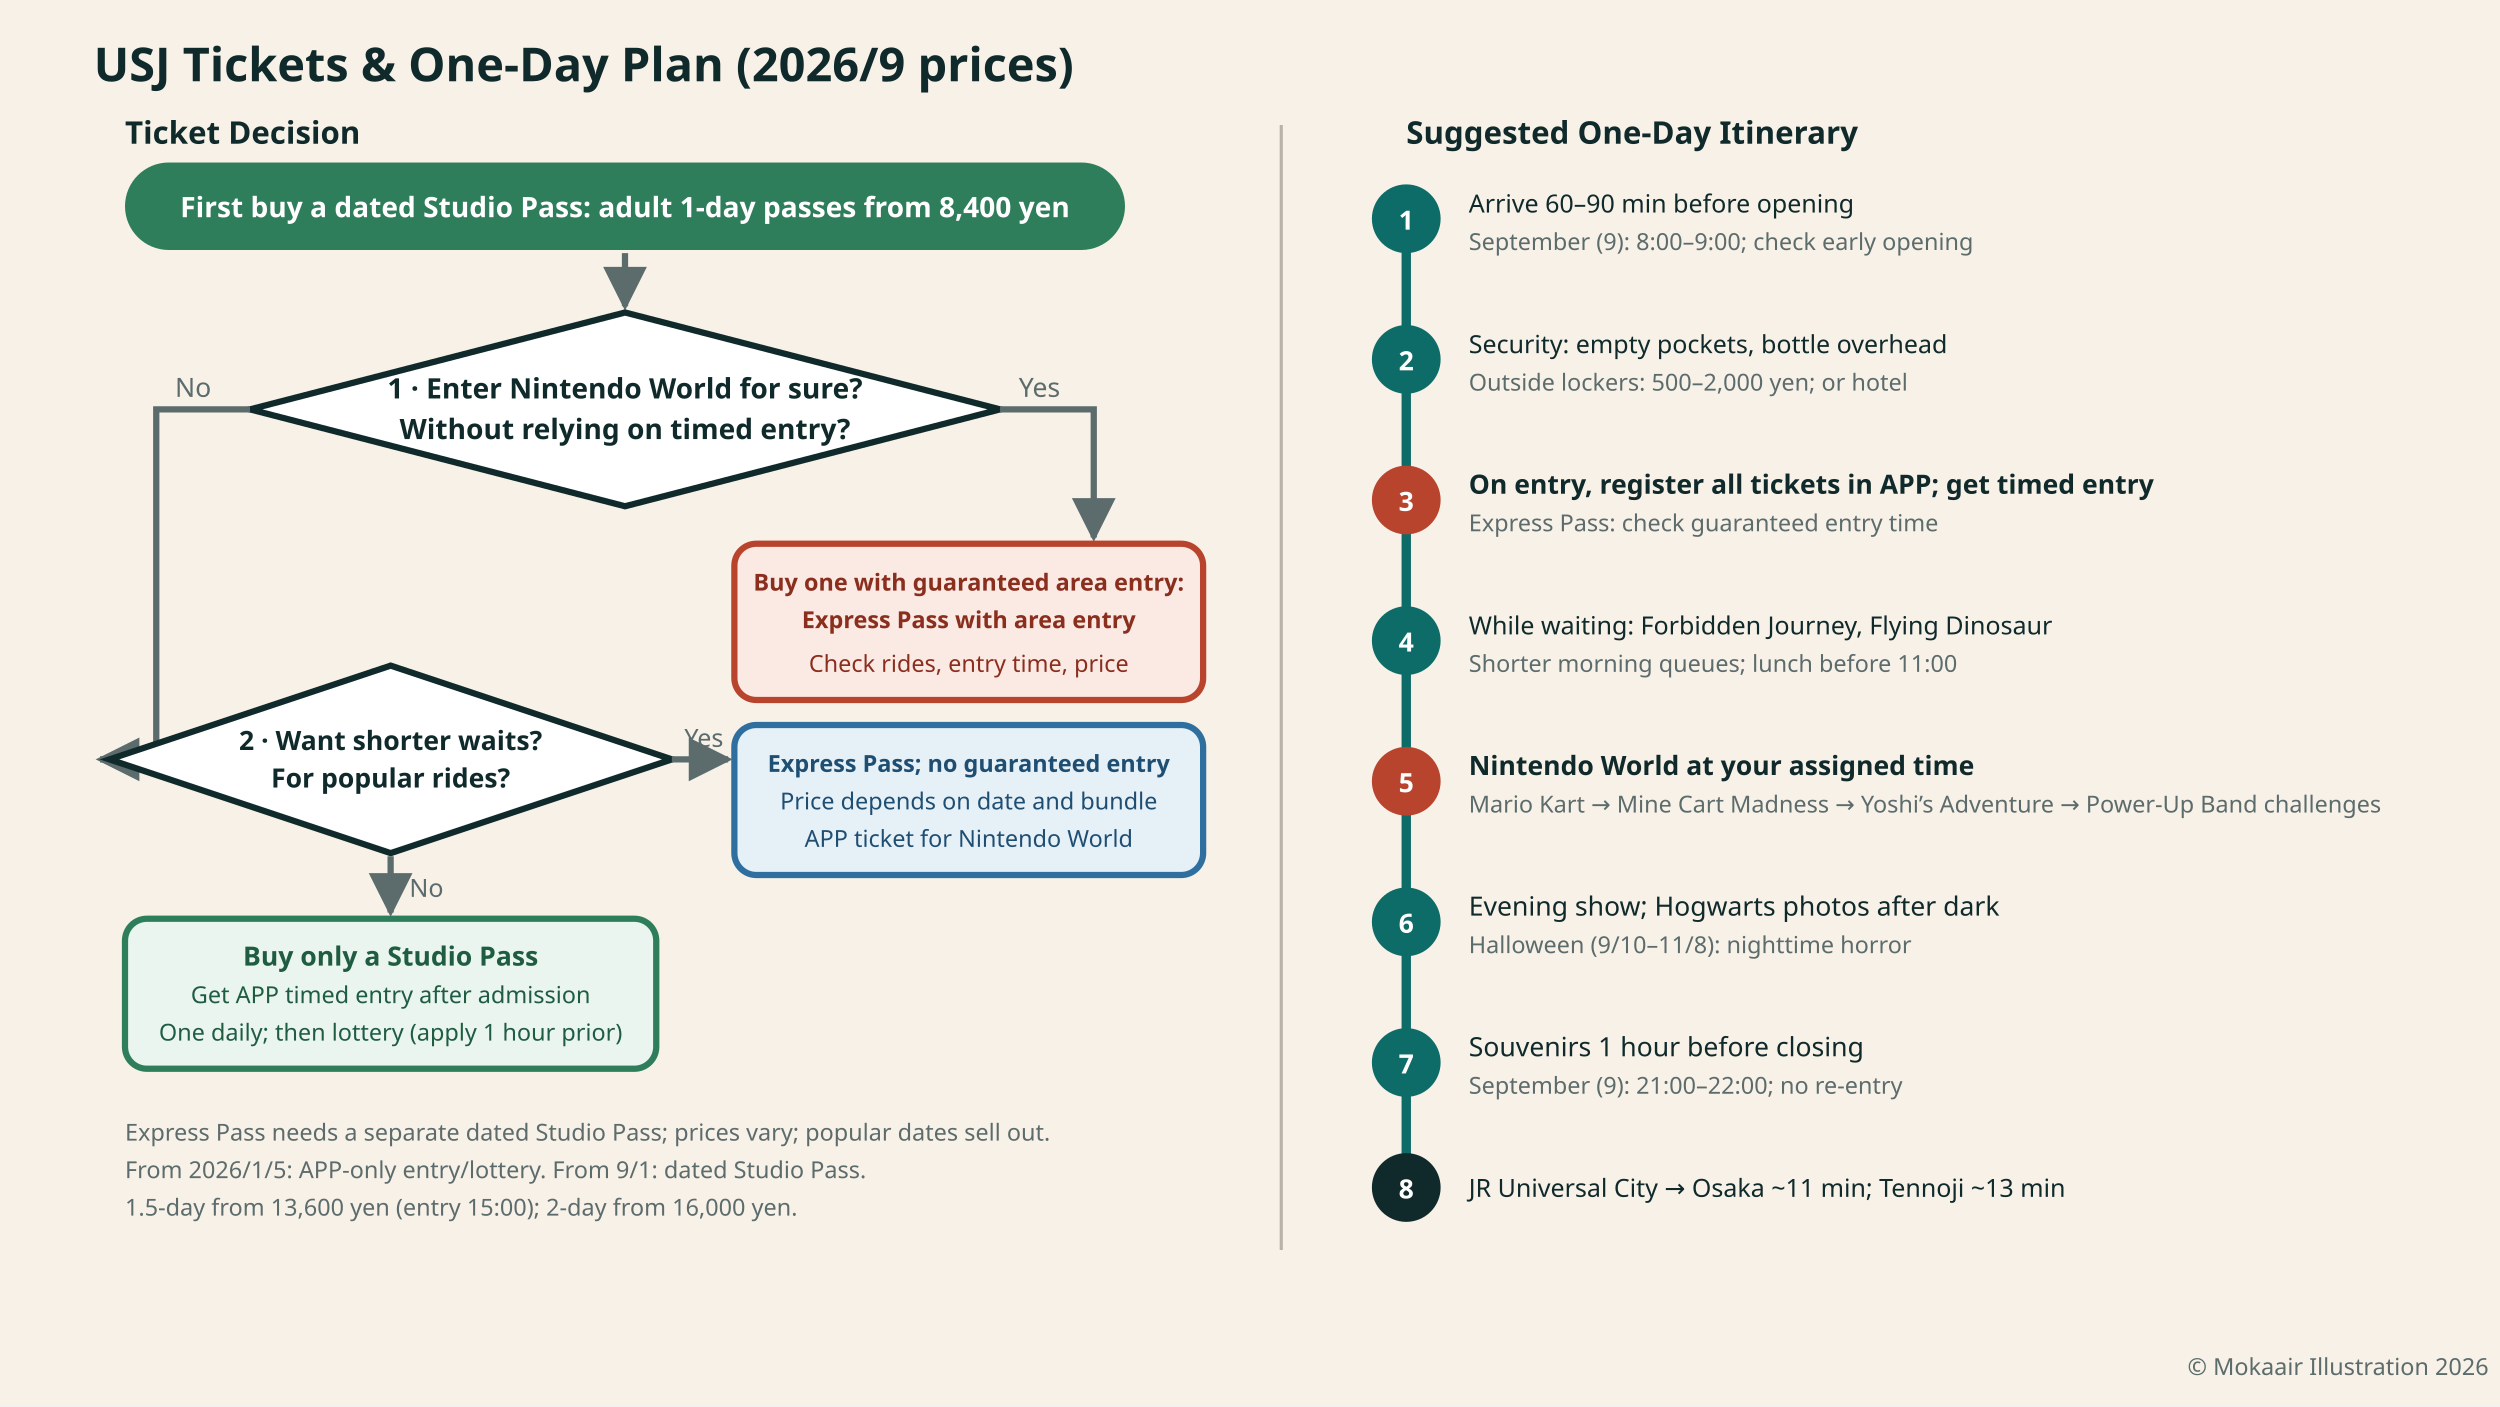
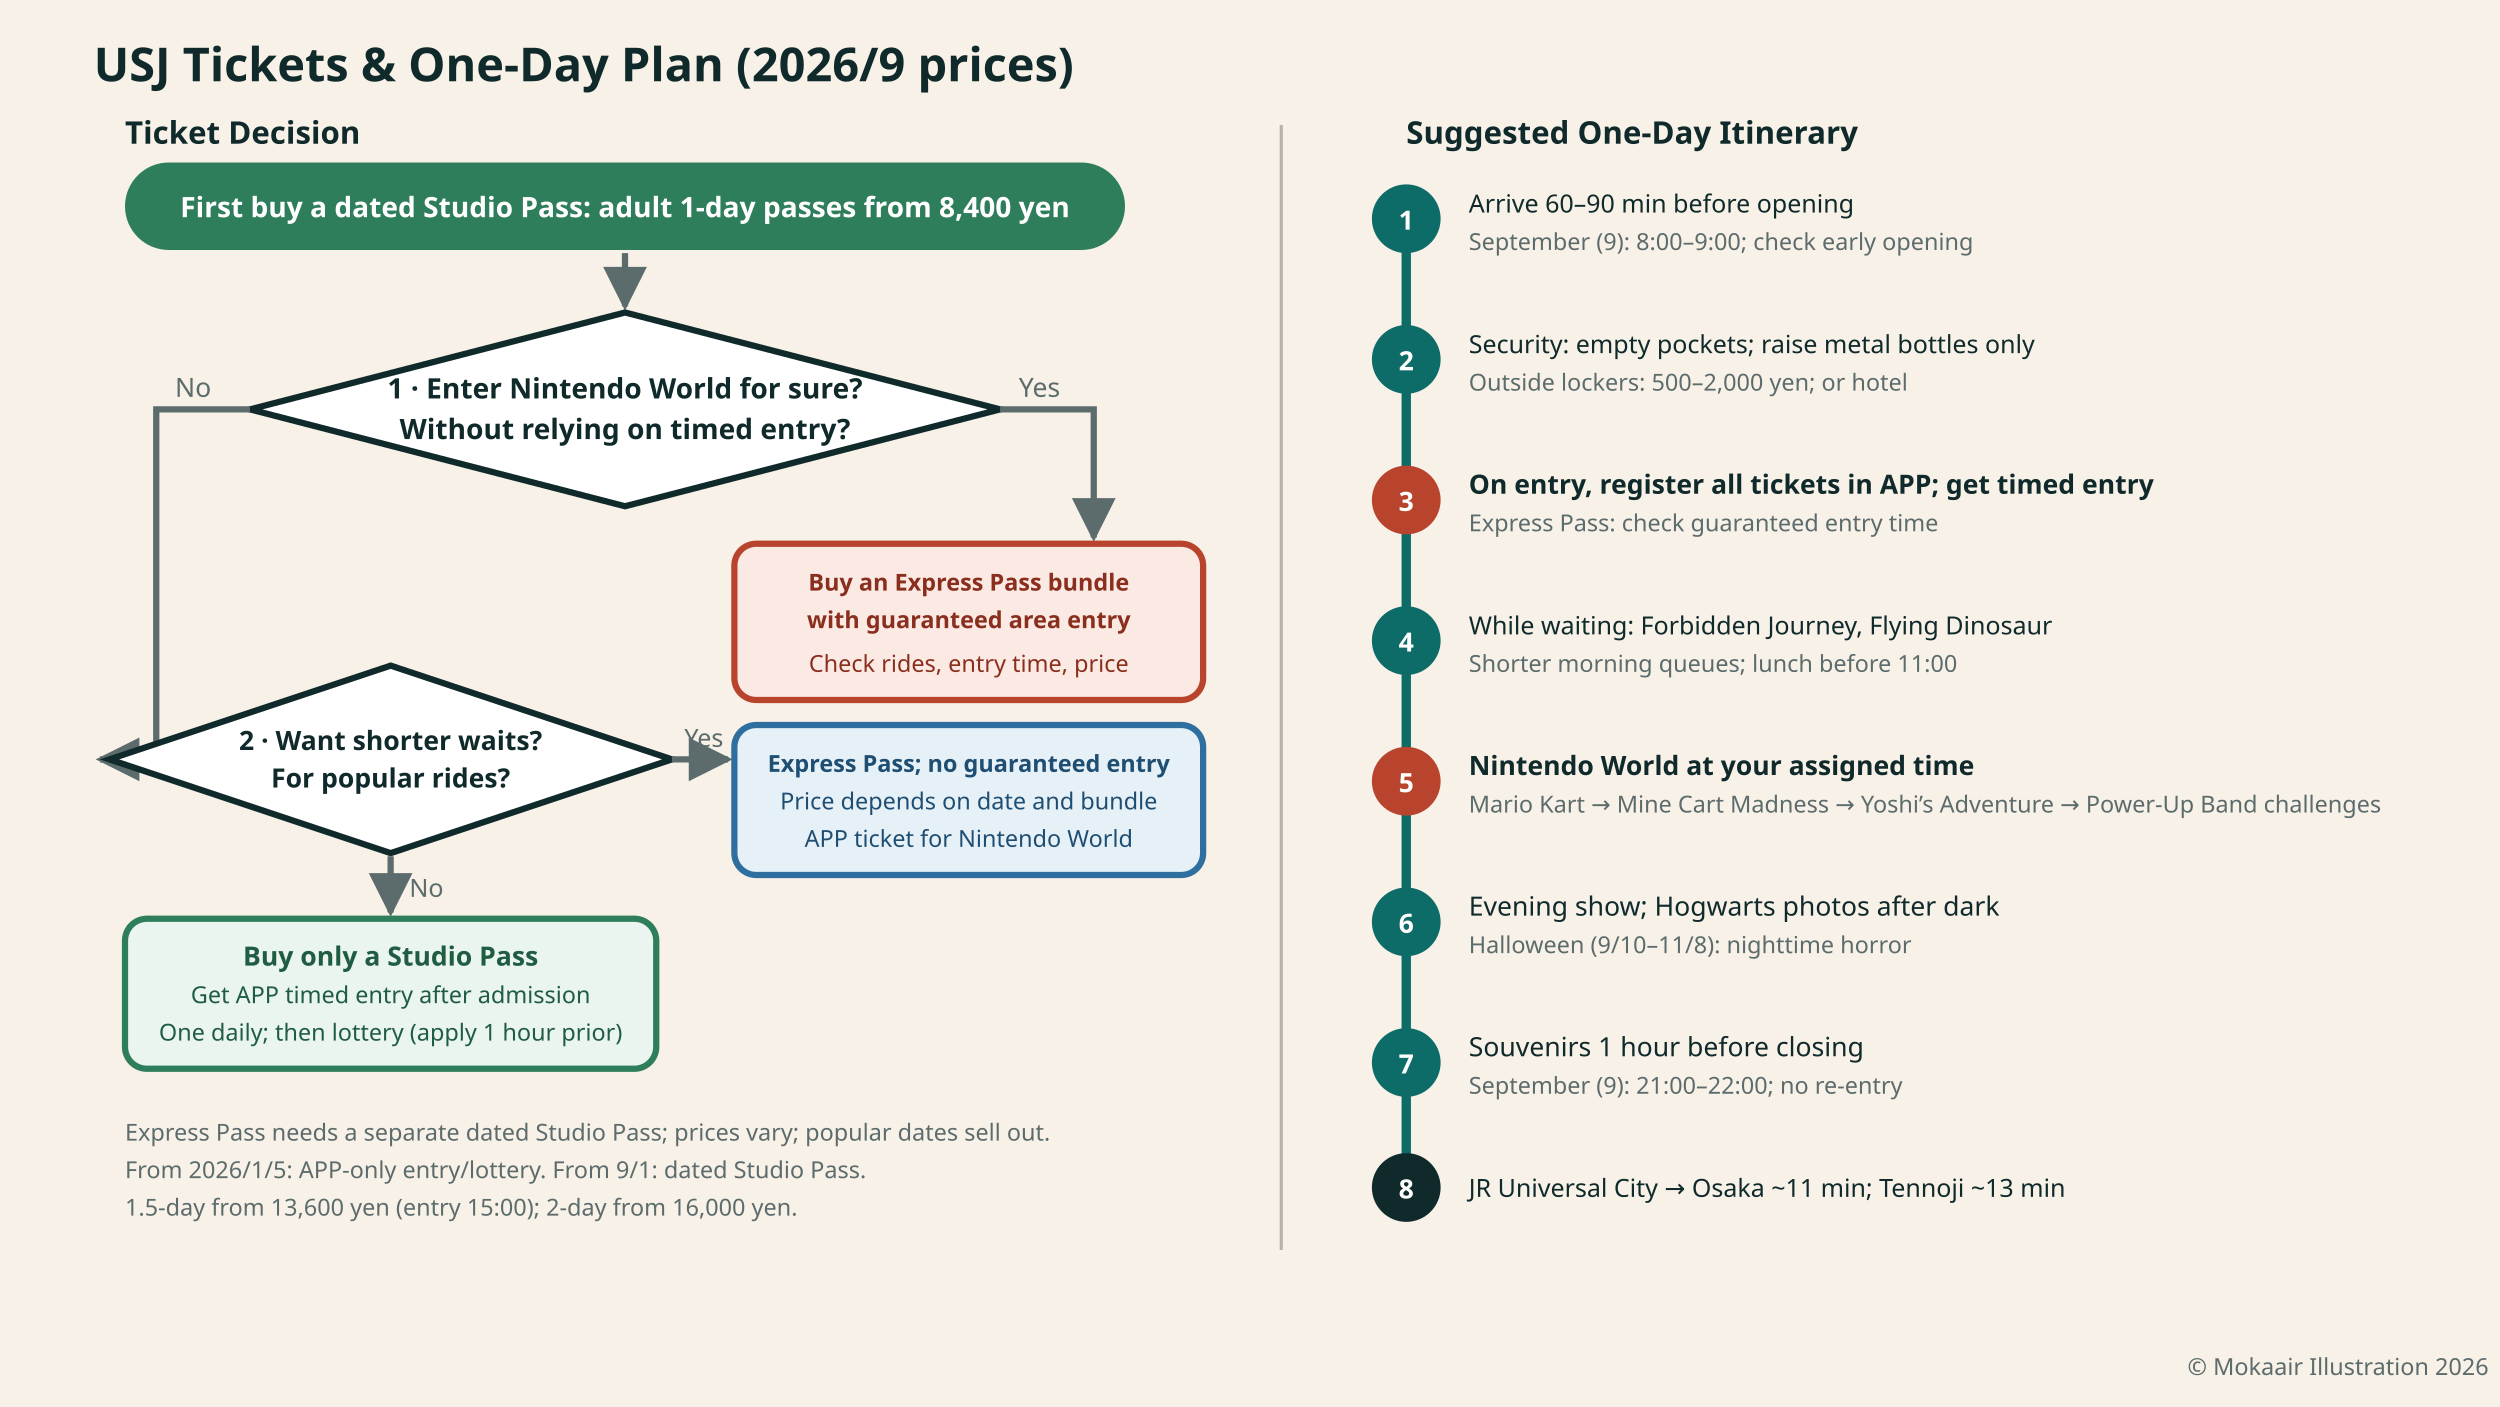
<svg xmlns="http://www.w3.org/2000/svg" viewBox="0 0 1600 900" width="1600" height="900" role="img" aria-labelledby="title desc" font-family="'Noto Sans TC','Noto Sans JP','PingFang TC','Microsoft JhengHei','Hiragino Sans',system-ui,sans-serif">
  <rect width="1600" height="900" fill="#F7F1E8" />
  <defs>
    <marker id="arrow" viewBox="0 0 10 10" refX="9" refY="5" markerWidth="7" markerHeight="7" orient="auto">
      <path d="M 0 0 L 10 5 L 0 10 z" fill="#5C6B6B" />
    </marker>
  </defs>
  <text x="60" y="52" font-size="30" font-weight="700" fill="#102A2B">USJ Tickets &amp; One-Day Plan (2026/9 prices)</text>
  <text x="80" y="92" font-size="20" font-weight="700" fill="#102A2B">Ticket Decision</text>
  <rect x="80" y="104" width="640" height="56" rx="28" fill="#2E7D5B" />
  <text x="400" y="139" font-size="18" font-weight="700" fill="#FFFFFF" text-anchor="middle">First buy a dated Studio Pass: adult 1-day passes from 8,400 yen</text>
  <path d="M 400 162 L 400 196" stroke="#5C6B6B" stroke-width="4" marker-end="url(#arrow)" />
  <polygon points="400,200 640,262 400,324 160,262" fill="#FFFFFF" stroke="#102A2B" stroke-width="4" />
  <text x="400" y="255" font-size="18" font-weight="700" fill="#102A2B" text-anchor="middle">1 · Enter Nintendo World for sure?</text>
  <text x="400" y="281" font-size="18" font-weight="700" fill="#102A2B" text-anchor="middle">Without relying on timed entry?</text>
  <path d="M 640 262 L 700 262 L 700 344" stroke="#5C6B6B" stroke-width="4" fill="none" marker-end="url(#arrow)" />
  <text x="652" y="254" font-size="17" fill="#5C6B6B">Yes</text>
  <rect x="470" y="348" width="300" height="100" rx="14" fill="#FBE9E4" stroke="#B8442D" stroke-width="4" />
-   <text x="620" y="378" font-size="15" font-weight="700" fill="#8A2E1D" text-anchor="middle" style="font-size: 15px;">Buy one with guaranteed area entry:</text>
-   <text x="620" y="402" font-size="15" font-weight="700" fill="#8A2E1D" text-anchor="middle" style="font-size: 15px;">Express Pass with area entry</text>
+   <text x="620" y="378" font-size="15" font-weight="700" fill="#8A2E1D" text-anchor="middle" style="font-size: 15px;">Buy an Express Pass bundle</text>
+   <text x="620" y="402" font-size="15" font-weight="700" fill="#8A2E1D" text-anchor="middle" style="font-size: 15px;">with guaranteed area entry</text>
  <text x="620" y="430" font-size="15" fill="#8A2E1D" text-anchor="middle" style="font-size: 15px;">Check rides, entry time, price</text>
  <path d="M 160 262 L 100 262 L 100 486 L 64 486" stroke="#5C6B6B" stroke-width="4" fill="none" marker-end="url(#arrow)" />
  <text x="112" y="254" font-size="17" fill="#5C6B6B">No</text>
  <polygon points="250,426 430,486 250,546 70,486" fill="#FFFFFF" stroke="#102A2B" stroke-width="4" />
  <text x="250" y="480" font-size="17" font-weight="700" fill="#102A2B" text-anchor="middle">2 · Want shorter waits?</text>
  <text x="250" y="504" font-size="17" font-weight="700" fill="#102A2B" text-anchor="middle">For popular rides?</text>
  <path d="M 430 486 L 466 486" stroke="#5C6B6B" stroke-width="4" fill="none" marker-end="url(#arrow)" />
  <text x="438" y="478" font-size="16" fill="#5C6B6B">Yes</text>
  <rect x="470" y="464" width="300" height="96" rx="14" fill="#E6F0F7" stroke="#2F6F9F" stroke-width="4" />
  <text x="620" y="494" font-size="15" font-weight="700" fill="#1F4E73" text-anchor="middle" style="font-size: 15px;">Express Pass; no guaranteed entry</text>
  <text x="620" y="518" font-size="15" fill="#1F4E73" text-anchor="middle">Price depends on date and bundle</text>
  <text x="620" y="542" font-size="15" fill="#1F4E73" text-anchor="middle">APP ticket for Nintendo World</text>
  <path d="M 250 548 L 250 584" stroke="#5C6B6B" stroke-width="4" fill="none" marker-end="url(#arrow)" />
  <text x="262" y="574" font-size="16" fill="#5C6B6B">No</text>
  <rect x="80" y="588" width="340" height="96" rx="14" fill="#E9F5EE" stroke="#2E7D5B" stroke-width="4" />
  <text x="250" y="618" font-size="17" font-weight="700" fill="#1F5C42" text-anchor="middle">Buy only a Studio Pass</text>
  <text x="250" y="642" font-size="15" fill="#1F5C42" text-anchor="middle">Get APP timed entry after admission</text>
  <text x="250" y="666" font-size="15" fill="#1F5C42" text-anchor="middle">One daily; then lottery (apply 1 hour prior)</text>
  <text x="80" y="730" font-size="15" fill="#5C6B6B">Express Pass needs a separate dated Studio Pass; prices vary; popular dates sell out.</text>
  <text x="80" y="754" font-size="15" fill="#5C6B6B">From 2026/1/5: APP-only entry/lottery. From 9/1: dated Studio Pass.</text>
  <text x="80" y="778" font-size="15" fill="#5C6B6B">1.5-day from 13,600 yen (entry 15:00); 2-day from 16,000 yen.</text>
  <line x1="820" y1="80" x2="820" y2="800" stroke="#B9B2A8" stroke-width="2" />
  <text x="900" y="92" font-size="20" font-weight="700" fill="#102A2B">Suggested One-Day Itinerary</text>
  <path d="M 900 130 L 900 760" stroke="#0D6B68" stroke-width="6" stroke-linecap="round" />
  <g font-size="17" fill="#102A2B">
    <circle cx="900" cy="140" r="22" fill="#0D6B68" />
    <text x="900" y="147" font-size="17" font-weight="700" fill="#FFFFFF" text-anchor="middle">1</text>
    <text x="940" y="136" font-size="16">Arrive 60–90 min before opening</text>
    <text x="940" y="160" font-size="15" fill="#5C6B6B">September (9): 8:00–9:00; check early opening</text>
    <circle cx="900" cy="230" r="22" fill="#0D6B68" />
    <text x="900" y="237" font-size="17" font-weight="700" fill="#FFFFFF" text-anchor="middle">2</text>
-     <text x="940" y="226" font-size="16">Security: empty pockets, bottle overhead</text>
+     <text x="940" y="226" font-size="16">Security: empty pockets; raise metal bottles only</text>
    <text x="940" y="250" font-size="15" fill="#5C6B6B">Outside lockers: 500–2,000 yen; or hotel</text>
    <circle cx="900" cy="320" r="22" fill="#B8442D" />
    <text x="900" y="327" font-size="17" font-weight="700" fill="#FFFFFF" text-anchor="middle">3</text>
    <text x="940" y="316" font-weight="700">On entry, register all tickets in APP; get timed entry</text>
    <text x="940" y="340" font-size="15" fill="#5C6B6B">Express Pass: check guaranteed entry time</text>
    <circle cx="900" cy="410" r="22" fill="#0D6B68" />
    <text x="900" y="417" font-size="17" font-weight="700" fill="#FFFFFF" text-anchor="middle">4</text>
    <text x="940" y="406" font-size="16">While waiting: Forbidden Journey, Flying Dinosaur</text>
    <text x="940" y="430" font-size="15" fill="#5C6B6B">Shorter morning queues; lunch before 11:00</text>
    <circle cx="900" cy="500" r="22" fill="#B8442D" />
    <text x="900" y="507" font-size="17" font-weight="700" fill="#FFFFFF" text-anchor="middle">5</text>
    <text x="940" y="496" font-weight="700">Nintendo World at your assigned time</text>
    <text x="940" y="520" font-size="15" fill="#5C6B6B">Mario Kart → Mine Cart Madness → Yoshi’s Adventure → Power-Up Band challenges</text>
    <circle cx="900" cy="590" r="22" fill="#0D6B68" />
    <text x="900" y="597" font-size="17" font-weight="700" fill="#FFFFFF" text-anchor="middle">6</text>
    <text x="940" y="586">Evening show; Hogwarts photos after dark</text>
    <text x="940" y="610" font-size="15" fill="#5C6B6B">Halloween (9/10–11/8): nighttime horror</text>
    <circle cx="900" cy="680" r="22" fill="#0D6B68" />
    <text x="900" y="687" font-size="17" font-weight="700" fill="#FFFFFF" text-anchor="middle">7</text>
    <text x="940" y="676">Souvenirs 1 hour before closing</text>
    <text x="940" y="700" font-size="15" fill="#5C6B6B">September (9): 21:00–22:00; no re-entry</text>
    <circle cx="900" cy="760" r="22" fill="#102A2B" />
    <text x="900" y="767" font-size="17" font-weight="700" fill="#FFFFFF" text-anchor="middle">8</text>
    <text x="940" y="766" font-size="16">JR Universal City → Osaka ~11 min; Tennoji ~13 min</text>
  </g>
  <text x="1400" y="880" font-size="15" fill="#5C6B6B">© Mokaair Illustration 2026</text>
</svg>
